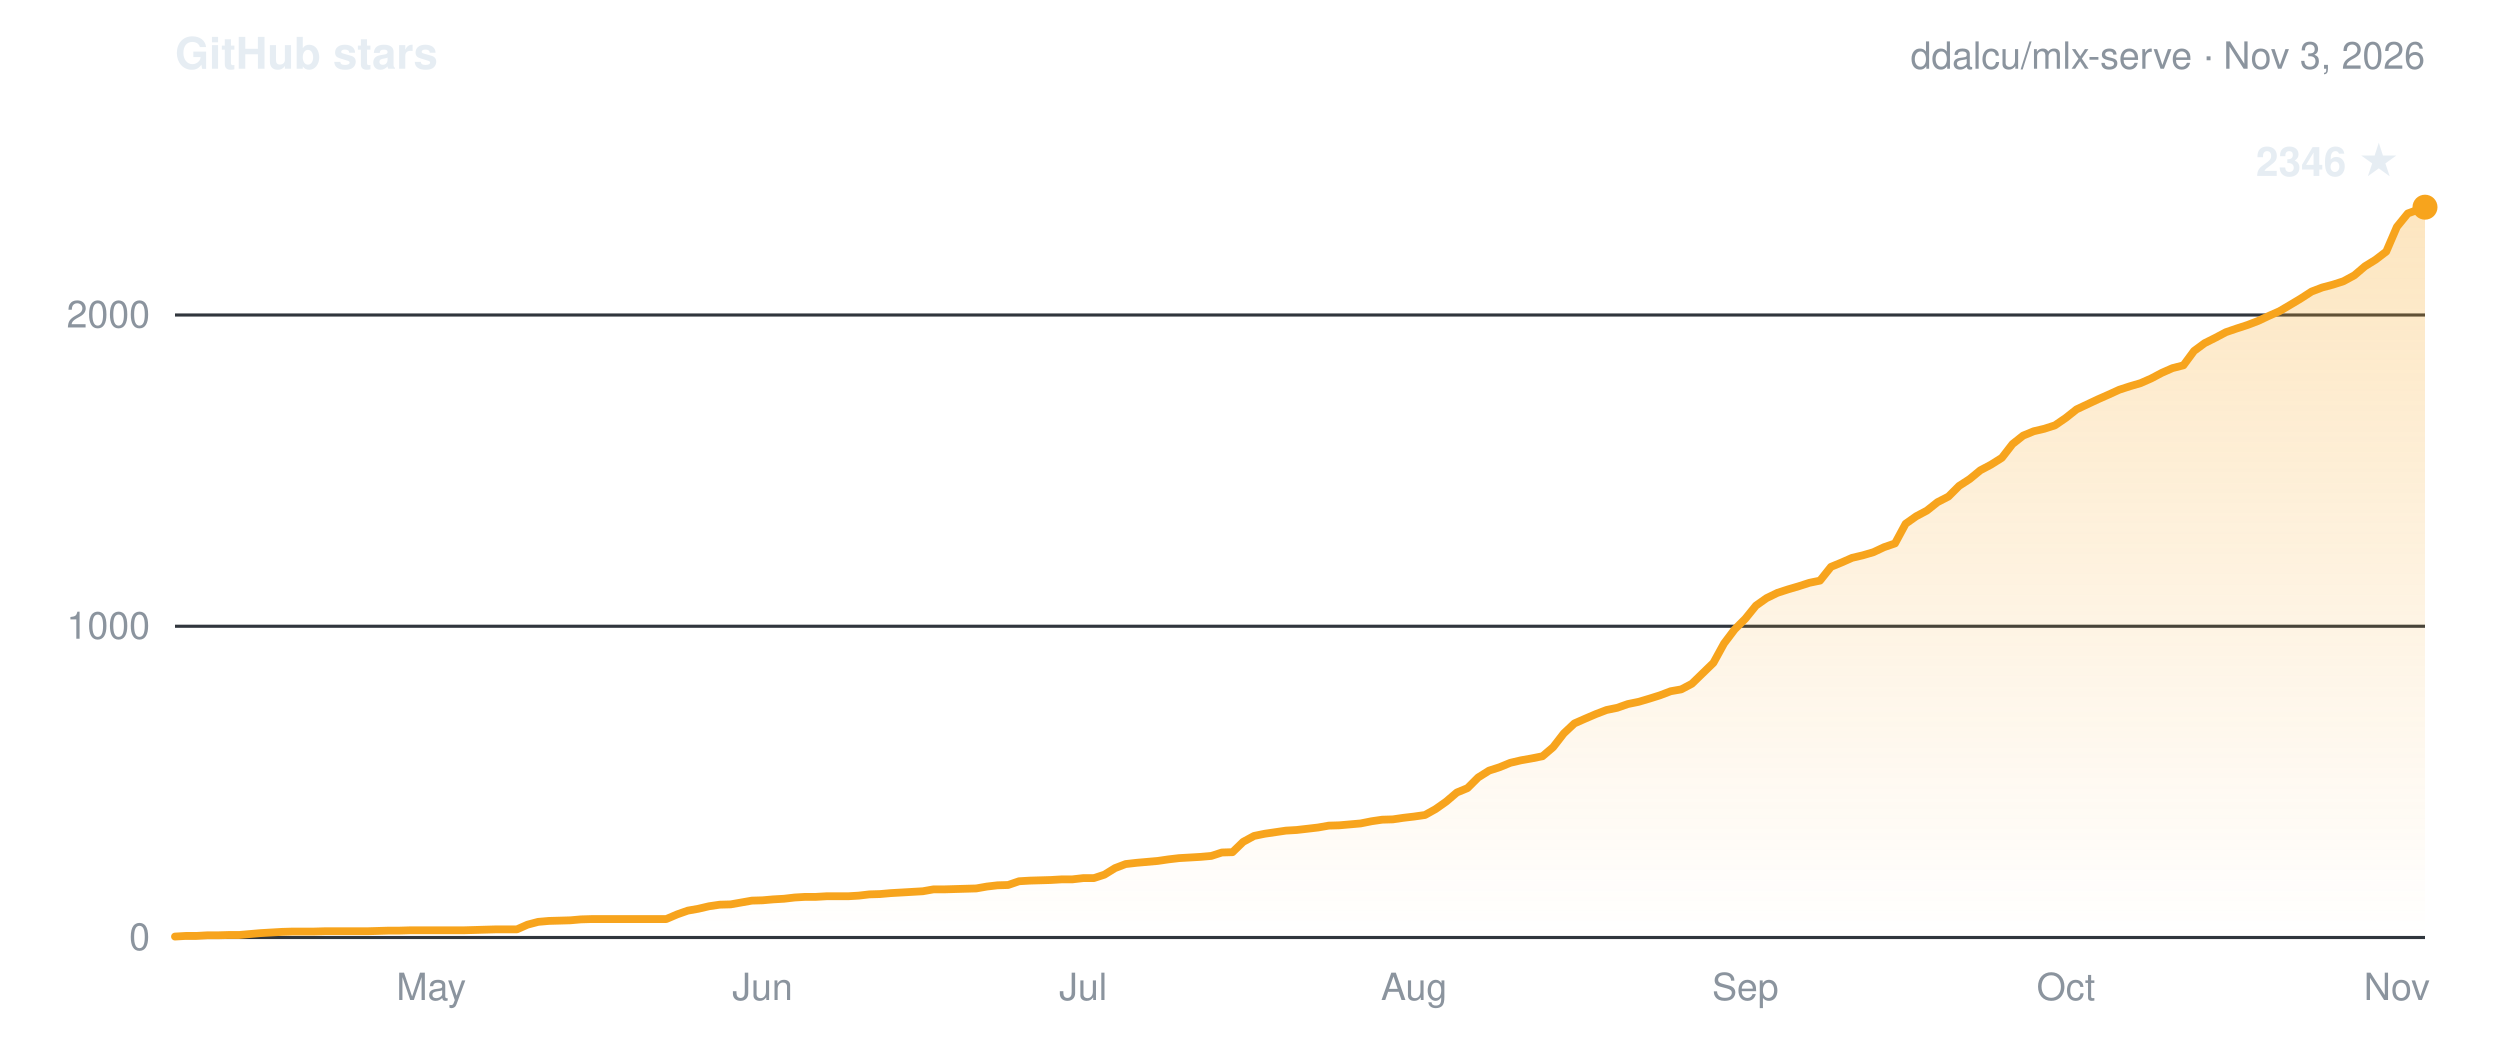
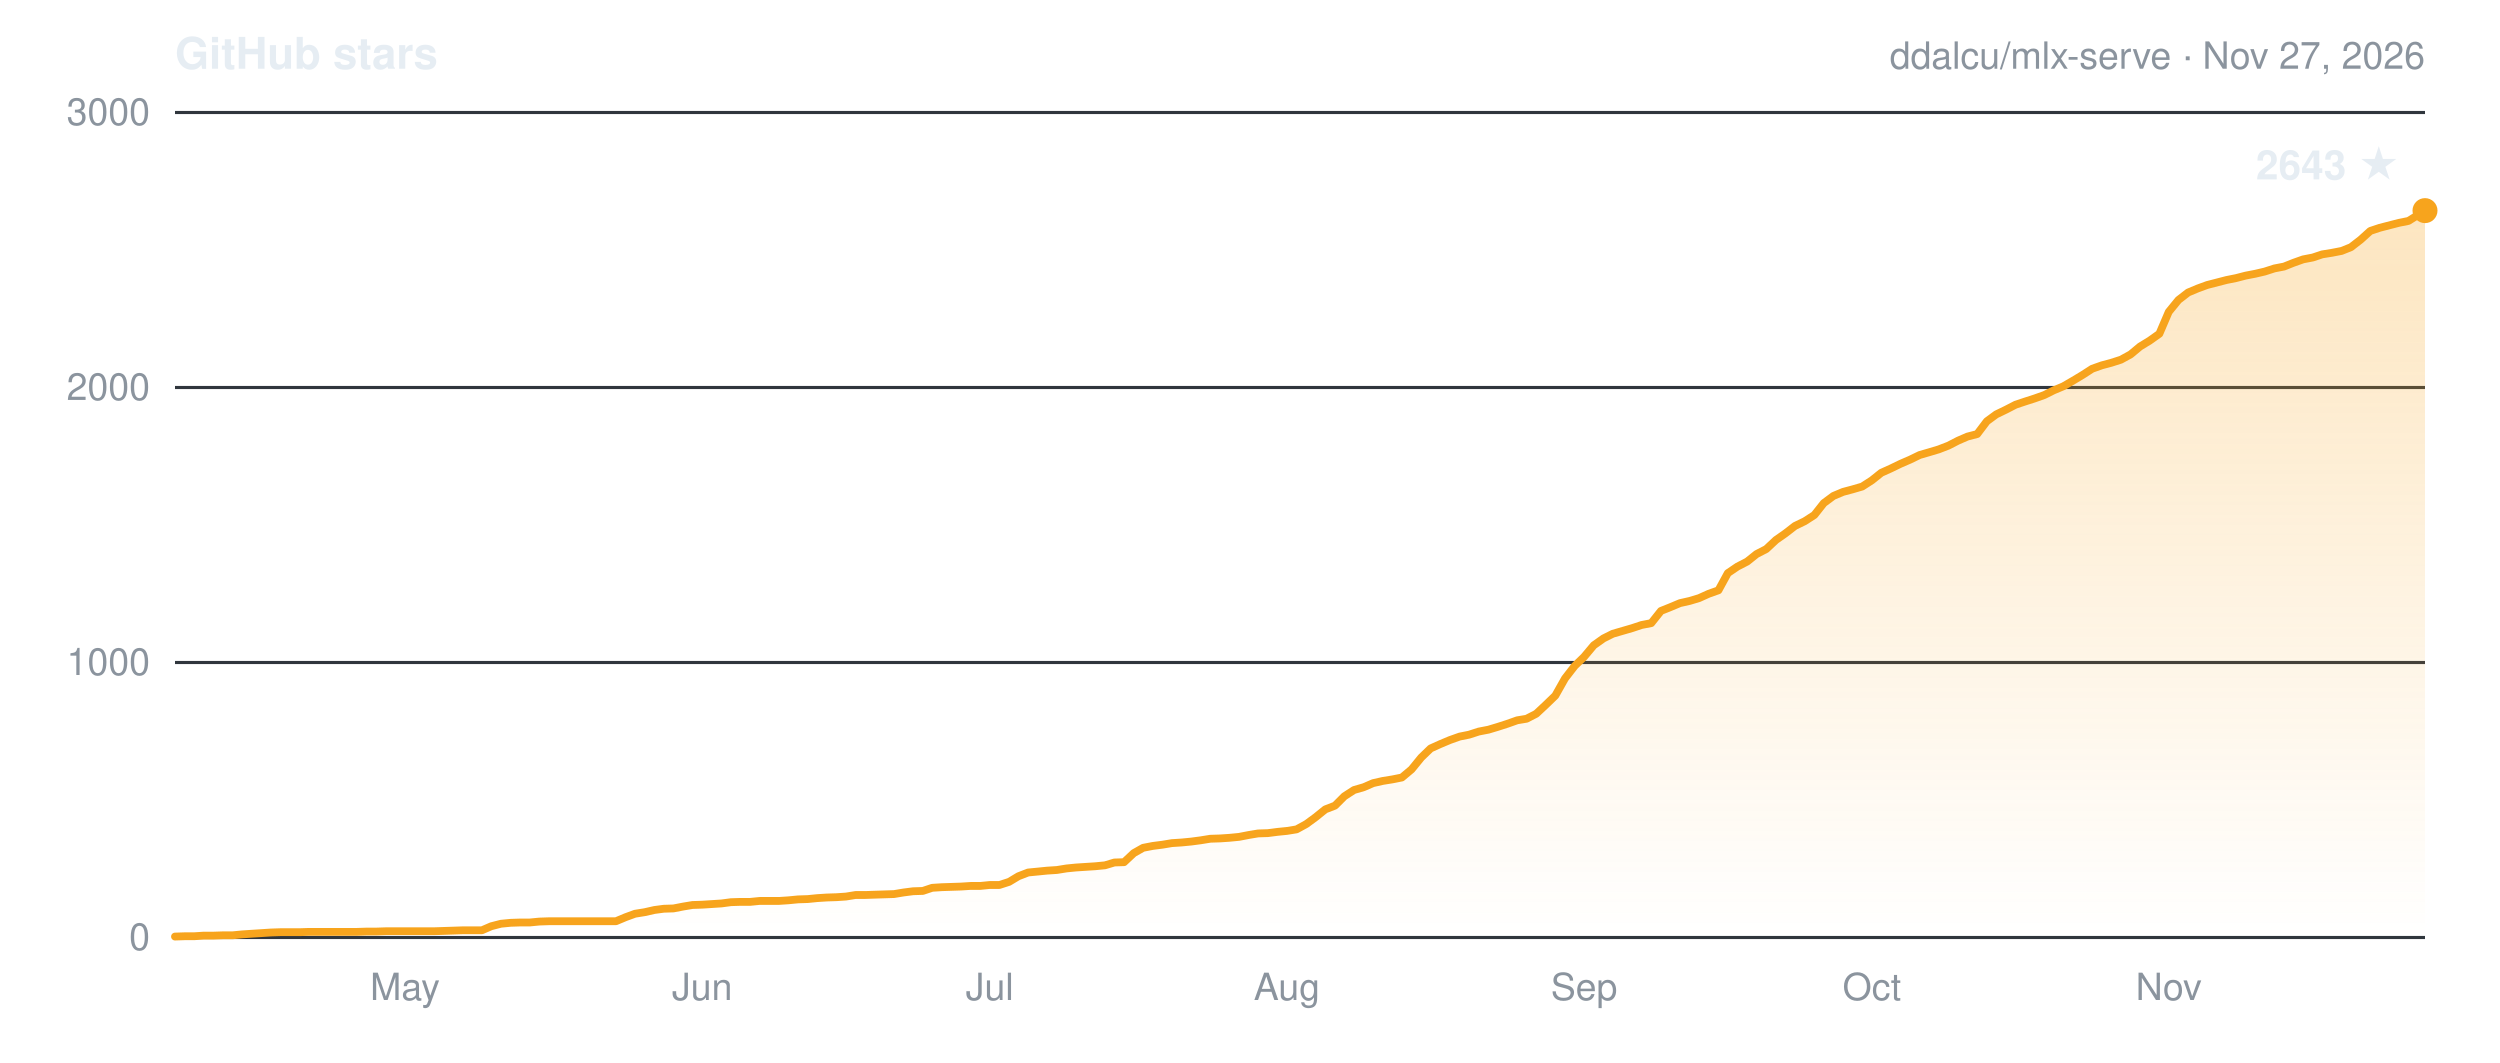
<svg xmlns="http://www.w3.org/2000/svg" viewBox="0 0 800 340" font-family="-apple-system,'Segoe UI',Helvetica,Arial,sans-serif">
  <defs>
    <linearGradient id="g" x1="0" y1="0" x2="0" y2="1">
      <stop offset="0" stop-color="#f7a41d" stop-opacity="0.28" />
      <stop offset="1" stop-color="#f7a41d" stop-opacity="0" />
    </linearGradient>
  </defs>
  <text x="56" y="22" font-size="14" font-weight="600" fill="#e6edf3">GitHub stars</text>
-   <text x="776" y="22" font-size="12" text-anchor="end" fill="#8b949e">ddalcu/mlx-serve · Nov 3, 2026</text>
+   <text x="776" y="22" font-size="12" text-anchor="end" fill="#8b949e">ddalcu/mlx-serve · Nov 27, 2026</text>
  <line x1="56" y1="300.0" x2="776" y2="300.0" stroke="#30363d" stroke-width="1" />
  <text x="48" y="304.0" font-size="12" text-anchor="end" fill="#8b949e">0</text>
-   <line x1="56" y1="200.4" x2="776" y2="200.4" stroke="#30363d" stroke-width="1" />
-   <text x="48" y="204.4" font-size="12" text-anchor="end" fill="#8b949e">1000</text>
-   <line x1="56" y1="100.8" x2="776" y2="100.8" stroke="#30363d" stroke-width="1" />
-   <text x="48" y="104.8" font-size="12" text-anchor="end" fill="#8b949e">2000</text>
-   <text x="138.0" y="320" font-size="12" text-anchor="middle" fill="#8b949e">May</text>
-   <text x="244.0" y="320" font-size="12" text-anchor="middle" fill="#8b949e">Jun</text>
-   <text x="346.6" y="320" font-size="12" text-anchor="middle" fill="#8b949e">Jul</text>
-   <text x="452.5" y="320" font-size="12" text-anchor="middle" fill="#8b949e">Aug</text>
-   <text x="558.5" y="320" font-size="12" text-anchor="middle" fill="#8b949e">Sep</text>
-   <text x="661.1" y="320" font-size="12" text-anchor="middle" fill="#8b949e">Oct</text>
-   <text x="767.0" y="320" font-size="12" text-anchor="middle" fill="#8b949e">Nov</text>
-   <polygon points="56,300.0 56.0,299.7 59.4,299.5 62.8,299.5 66.3,299.3 69.7,299.3 73.1,299.2 76.5,299.2 79.9,298.9 83.3,298.6 86.8,298.4 90.2,298.2 93.6,298.1 97.0,298.1 100.4,298.1 103.9,298.0 107.3,298.0 110.7,298.0 114.1,298.0 117.5,298.0 121.0,297.9 124.4,297.8 127.8,297.8 131.2,297.7 134.6,297.7 138.0,297.7 141.5,297.7 144.9,297.7 148.3,297.7 151.7,297.6 155.1,297.5 158.6,297.4 162.0,297.4 165.4,297.4 168.8,295.9 172.2,295.0 175.6,294.7 179.1,294.6 182.5,294.5 185.9,294.2 189.3,294.1 192.7,294.1 196.2,294.1 199.6,294.1 203.0,294.1 206.4,294.1 209.8,294.1 213.2,294.1 216.7,292.6 220.1,291.4 223.5,290.8 226.9,290.0 230.3,289.5 233.8,289.4 237.2,288.8 240.6,288.2 244.0,288.1 247.4,287.8 250.9,287.6 254.3,287.2 257.7,287.0 261.1,287.0 264.5,286.8 267.9,286.8 271.4,286.8 274.8,286.6 278.2,286.2 281.6,286.1 285.0,285.8 288.5,285.6 291.9,285.4 295.3,285.2 298.7,284.6 302.1,284.6 305.5,284.5 309.0,284.4 312.4,284.3 315.8,283.7 319.2,283.3 322.6,283.2 326.1,282.0 329.5,281.8 332.9,281.7 336.3,281.6 339.7,281.4 343.1,281.4 346.6,281.0 350.0,281.0 353.4,279.9 356.8,277.8 360.2,276.5 363.7,276.1 367.1,275.8 370.5,275.5 373.9,275.0 377.3,274.6 380.8,274.4 384.2,274.2 387.6,273.9 391.0,272.8 394.4,272.7 397.8,269.4 401.3,267.5 404.7,266.8 408.1,266.3 411.5,265.8 414.9,265.6 418.4,265.2 421.8,264.8 425.2,264.2 428.6,264.1 432.0,263.8 435.4,263.5 438.9,262.8 442.3,262.3 445.7,262.2 449.1,261.7 452.5,261.3 456.0,260.8 459.4,258.9 462.8,256.5 466.2,253.6 469.6,252.2 473.0,248.8 476.5,246.6 479.9,245.5 483.3,244.1 486.7,243.3 490.1,242.7 493.6,242.0 497.0,239.1 500.4,234.7 503.8,231.5 507.2,230.0 510.7,228.5 514.1,227.2 517.5,226.5 520.9,225.3 524.3,224.6 527.7,223.6 531.2,222.5 534.6,221.2 538.0,220.6 541.4,218.8 544.8,215.5 548.3,212.1 551.7,205.9 555.1,201.4 558.5,198.0 561.9,193.8 565.3,191.4 568.8,189.7 572.2,188.6 575.6,187.6 579.0,186.5 582.4,185.8 585.9,181.4 589.3,180.0 592.7,178.5 596.1,177.7 599.5,176.7 602.9,175.1 606.4,173.9 609.8,167.6 613.2,165.2 616.6,163.4 620.0,160.7 623.5,158.9 626.9,155.5 630.3,153.3 633.7,150.5 637.1,148.7 640.6,146.5 644.0,142.1 647.4,139.4 650.8,138.0 654.2,137.2 657.6,136.1 661.1,133.7 664.5,131.0 667.9,129.4 671.3,127.8 674.7,126.3 678.2,124.7 681.6,123.6 685.0,122.6 688.4,121.1 691.8,119.3 695.2,117.8 698.7,116.9 702.1,112.3 705.5,109.8 708.9,108.1 712.3,106.3 715.8,105.1 719.2,104.0 722.6,102.7 726.0,101.1 729.4,99.6 732.8,97.6 736.3,95.5 739.7,93.3 743.1,92.0 746.5,91.1 749.9,90.0 753.4,88.1 756.8,85.2 760.2,83.1 763.6,80.5 767.0,72.6 770.5,68.3 776.0,66.3 776.0,300.0" fill="url(#g)" />
-   <polyline points="56.0,299.7 59.4,299.5 62.8,299.5 66.3,299.3 69.7,299.3 73.1,299.2 76.5,299.2 79.9,298.9 83.3,298.6 86.8,298.4 90.2,298.2 93.6,298.1 97.0,298.1 100.4,298.1 103.9,298.0 107.3,298.0 110.7,298.0 114.1,298.0 117.5,298.0 121.0,297.9 124.4,297.8 127.8,297.8 131.2,297.7 134.6,297.7 138.0,297.7 141.5,297.7 144.9,297.7 148.3,297.7 151.7,297.6 155.1,297.5 158.6,297.4 162.0,297.4 165.4,297.4 168.8,295.9 172.2,295.0 175.6,294.7 179.1,294.6 182.5,294.5 185.9,294.2 189.3,294.1 192.7,294.1 196.2,294.1 199.6,294.1 203.0,294.1 206.4,294.1 209.8,294.1 213.2,294.1 216.7,292.6 220.1,291.4 223.5,290.8 226.9,290.0 230.3,289.5 233.8,289.4 237.2,288.8 240.6,288.2 244.0,288.1 247.4,287.8 250.9,287.6 254.3,287.2 257.7,287.0 261.1,287.0 264.5,286.8 267.9,286.8 271.4,286.8 274.8,286.6 278.2,286.2 281.6,286.1 285.0,285.8 288.5,285.6 291.9,285.4 295.3,285.2 298.7,284.6 302.1,284.6 305.5,284.5 309.0,284.4 312.4,284.3 315.8,283.7 319.2,283.3 322.6,283.2 326.1,282.0 329.5,281.8 332.9,281.7 336.3,281.6 339.7,281.4 343.1,281.4 346.6,281.0 350.0,281.0 353.4,279.9 356.8,277.8 360.2,276.5 363.7,276.1 367.1,275.8 370.5,275.5 373.9,275.0 377.3,274.6 380.8,274.4 384.2,274.2 387.6,273.9 391.0,272.8 394.4,272.7 397.8,269.4 401.3,267.5 404.7,266.8 408.1,266.3 411.5,265.8 414.9,265.6 418.4,265.2 421.8,264.8 425.2,264.2 428.6,264.1 432.0,263.8 435.4,263.5 438.9,262.8 442.3,262.3 445.7,262.2 449.1,261.7 452.5,261.3 456.0,260.8 459.4,258.9 462.8,256.5 466.2,253.6 469.6,252.2 473.0,248.8 476.5,246.6 479.9,245.5 483.3,244.1 486.7,243.3 490.1,242.7 493.6,242.0 497.0,239.1 500.4,234.7 503.8,231.5 507.2,230.0 510.7,228.5 514.1,227.2 517.5,226.5 520.9,225.3 524.3,224.6 527.7,223.6 531.2,222.5 534.6,221.2 538.0,220.6 541.4,218.8 544.8,215.5 548.3,212.1 551.7,205.9 555.1,201.4 558.5,198.0 561.9,193.8 565.3,191.4 568.8,189.7 572.2,188.6 575.6,187.6 579.0,186.5 582.4,185.8 585.9,181.4 589.3,180.0 592.7,178.5 596.1,177.7 599.5,176.7 602.9,175.1 606.4,173.9 609.8,167.6 613.2,165.2 616.6,163.4 620.0,160.7 623.5,158.9 626.9,155.5 630.3,153.3 633.7,150.5 637.1,148.7 640.6,146.5 644.0,142.1 647.4,139.4 650.8,138.0 654.2,137.2 657.6,136.1 661.1,133.7 664.5,131.0 667.9,129.4 671.3,127.8 674.7,126.3 678.2,124.7 681.6,123.6 685.0,122.6 688.4,121.1 691.8,119.3 695.2,117.8 698.7,116.9 702.1,112.3 705.5,109.8 708.9,108.1 712.3,106.3 715.8,105.1 719.2,104.0 722.6,102.7 726.0,101.1 729.4,99.6 732.8,97.6 736.3,95.5 739.7,93.3 743.1,92.0 746.5,91.1 749.9,90.0 753.4,88.1 756.8,85.2 760.2,83.1 763.6,80.5 767.0,72.6 770.5,68.3 776.0,66.3" fill="none" stroke="#f7a41d" stroke-width="2.5" stroke-linejoin="round" stroke-linecap="round" />
-   <circle cx="776.0" cy="66.3" r="4" fill="#f7a41d" />
-   <text x="768.0" y="56.3" font-size="13" font-weight="600" text-anchor="end" fill="#e6edf3">2346 ★</text>
+   <line x1="56" y1="212.0" x2="776" y2="212.0" stroke="#30363d" stroke-width="1" />
+   <text x="48" y="216.0" font-size="12" text-anchor="end" fill="#8b949e">1000</text>
+   <line x1="56" y1="124.0" x2="776" y2="124.0" stroke="#30363d" stroke-width="1" />
+   <text x="48" y="128.0" font-size="12" text-anchor="end" fill="#8b949e">2000</text>
+   <line x1="56" y1="36.0" x2="776" y2="36.0" stroke="#30363d" stroke-width="1" />
+   <text x="48" y="40.0" font-size="12" text-anchor="end" fill="#8b949e">3000</text>
+   <text x="129.6" y="320" font-size="12" text-anchor="middle" fill="#8b949e">May</text>
+   <text x="224.7" y="320" font-size="12" text-anchor="middle" fill="#8b949e">Jun</text>
+   <text x="316.7" y="320" font-size="12" text-anchor="middle" fill="#8b949e">Jul</text>
+   <text x="411.8" y="320" font-size="12" text-anchor="middle" fill="#8b949e">Aug</text>
+   <text x="506.9" y="320" font-size="12" text-anchor="middle" fill="#8b949e">Sep</text>
+   <text x="599.0" y="320" font-size="12" text-anchor="middle" fill="#8b949e">Oct</text>
+   <text x="694.0" y="320" font-size="12" text-anchor="middle" fill="#8b949e">Nov</text>
+   <polygon points="56,300.0 56.0,299.7 59.1,299.6 62.1,299.6 65.2,299.4 68.3,299.4 71.3,299.3 74.4,299.3 77.5,299.0 80.5,298.8 83.6,298.6 86.7,298.4 89.7,298.3 92.8,298.3 95.9,298.3 98.9,298.2 102.0,298.2 105.1,298.2 108.1,298.2 111.2,298.2 114.3,298.2 117.4,298.1 120.4,298.1 123.5,298.0 126.6,298.0 129.6,298.0 132.7,298.0 135.8,298.0 138.8,298.0 141.9,297.9 145.0,297.8 148.0,297.7 151.1,297.7 154.2,297.7 157.2,296.4 160.3,295.6 163.4,295.3 166.4,295.2 169.5,295.2 172.6,294.9 175.6,294.8 178.7,294.8 181.8,294.8 184.8,294.8 187.9,294.8 191.0,294.8 194.0,294.8 197.1,294.8 200.2,293.5 203.2,292.4 206.3,291.9 209.4,291.2 212.4,290.8 215.5,290.7 218.6,290.1 221.6,289.6 224.7,289.5 227.8,289.3 230.9,289.1 233.9,288.7 237.0,288.6 240.1,288.6 243.1,288.3 246.2,288.3 249.3,288.3 252.3,288.1 255.4,287.8 258.5,287.7 261.5,287.4 264.6,287.2 267.7,287.1 270.7,286.9 273.8,286.4 276.9,286.4 279.9,286.3 283.0,286.2 286.1,286.1 289.1,285.6 292.2,285.2 295.3,285.1 298.3,284.1 301.4,283.9 304.5,283.8 307.5,283.7 310.6,283.5 313.7,283.5 316.7,283.2 319.8,283.2 322.9,282.2 325.9,280.4 329.0,279.2 332.1,278.9 335.1,278.6 338.2,278.4 341.3,277.9 344.3,277.6 347.4,277.4 350.5,277.2 353.6,276.9 356.6,276.0 359.7,275.9 362.8,273.0 365.8,271.3 368.9,270.7 372.0,270.3 375.0,269.8 378.1,269.6 381.2,269.3 384.2,268.9 387.3,268.4 390.4,268.3 393.4,268.1 396.5,267.8 399.6,267.2 402.6,266.7 405.7,266.6 408.8,266.2 411.8,265.9 414.9,265.4 418.0,263.7 421.0,261.5 424.1,259.0 427.2,257.8 430.2,254.8 433.3,252.8 436.4,251.9 439.4,250.6 442.5,249.9 445.6,249.4 448.6,248.8 451.7,246.2 454.8,242.4 457.8,239.5 460.9,238.1 464.0,236.8 467.1,235.7 470.1,235.1 473.2,234.1 476.3,233.5 479.3,232.6 482.4,231.6 485.5,230.5 488.5,230.0 491.6,228.4 494.7,225.5 497.7,222.6 500.8,217.1 503.9,213.1 506.9,210.2 510.0,206.5 513.1,204.3 516.1,202.8 519.2,201.9 522.3,201.0 525.3,200.0 528.4,199.4 531.5,195.5 534.5,194.3 537.6,193.0 540.7,192.3 543.7,191.4 546.8,190.0 549.9,188.9 552.9,183.4 556.0,181.3 559.1,179.7 562.1,177.3 565.2,175.7 568.3,172.8 571.3,170.7 574.4,168.3 577.5,166.8 580.6,164.8 583.6,161.0 586.7,158.7 589.8,157.4 592.8,156.6 595.9,155.7 599.0,153.7 602.0,151.3 605.1,149.9 608.2,148.4 611.2,147.1 614.3,145.6 617.4,144.7 620.4,143.8 623.5,142.6 626.6,141.0 629.6,139.7 632.7,138.9 635.8,134.8 638.8,132.6 641.9,131.1 645.0,129.5 648.0,128.5 651.1,127.5 654.2,126.4 657.2,124.9 660.3,123.6 663.4,121.8 666.4,120.0 669.5,118.0 672.6,116.9 675.6,116.1 678.7,115.1 681.8,113.4 684.8,110.9 687.9,109.0 691.0,106.8 694.0,99.8 697.1,96.0 700.2,93.6 703.3,92.3 706.3,91.2 709.4,90.4 712.5,89.6 715.5,89.0 718.6,88.2 721.7,87.6 724.7,86.9 727.8,85.9 730.9,85.3 733.9,84.1 737.0,83.0 740.1,82.4 743.1,81.4 746.2,80.9 749.3,80.3 752.3,79.1 755.4,76.7 758.5,73.9 761.5,72.9 764.6,72.1 767.7,71.3 770.7,70.7 776.0,67.4 776.0,300.0" fill="url(#g)" />
+   <polyline points="56.0,299.7 59.1,299.6 62.1,299.6 65.2,299.4 68.3,299.4 71.3,299.3 74.4,299.3 77.5,299.0 80.5,298.8 83.6,298.6 86.7,298.4 89.7,298.3 92.8,298.3 95.9,298.3 98.9,298.2 102.0,298.2 105.1,298.2 108.1,298.2 111.2,298.2 114.3,298.2 117.4,298.1 120.4,298.1 123.5,298.0 126.6,298.0 129.6,298.0 132.7,298.0 135.8,298.0 138.8,298.0 141.9,297.9 145.0,297.8 148.0,297.7 151.1,297.7 154.2,297.7 157.2,296.4 160.3,295.6 163.4,295.3 166.4,295.2 169.5,295.2 172.6,294.9 175.6,294.8 178.7,294.8 181.8,294.8 184.8,294.8 187.9,294.8 191.0,294.8 194.0,294.8 197.1,294.8 200.2,293.5 203.2,292.4 206.3,291.9 209.4,291.2 212.4,290.8 215.5,290.7 218.6,290.1 221.6,289.6 224.7,289.5 227.8,289.3 230.9,289.1 233.9,288.7 237.0,288.6 240.1,288.6 243.1,288.3 246.2,288.3 249.3,288.3 252.3,288.1 255.4,287.8 258.5,287.7 261.5,287.4 264.6,287.2 267.7,287.1 270.7,286.9 273.8,286.4 276.9,286.4 279.9,286.3 283.0,286.2 286.1,286.1 289.1,285.6 292.2,285.2 295.3,285.1 298.3,284.1 301.4,283.9 304.5,283.8 307.5,283.7 310.6,283.5 313.7,283.5 316.7,283.2 319.8,283.2 322.9,282.2 325.9,280.4 329.0,279.2 332.1,278.9 335.1,278.6 338.2,278.4 341.3,277.9 344.3,277.6 347.4,277.4 350.5,277.2 353.6,276.9 356.6,276.0 359.7,275.9 362.8,273.0 365.8,271.3 368.9,270.7 372.0,270.3 375.0,269.8 378.1,269.6 381.2,269.3 384.2,268.9 387.3,268.4 390.4,268.3 393.4,268.1 396.5,267.8 399.6,267.2 402.6,266.7 405.7,266.6 408.8,266.2 411.8,265.9 414.9,265.4 418.0,263.7 421.0,261.5 424.1,259.0 427.2,257.8 430.2,254.8 433.3,252.8 436.4,251.9 439.4,250.6 442.5,249.9 445.6,249.4 448.6,248.8 451.7,246.2 454.8,242.4 457.8,239.5 460.9,238.1 464.0,236.8 467.1,235.7 470.1,235.1 473.2,234.1 476.3,233.5 479.3,232.6 482.4,231.6 485.5,230.5 488.5,230.0 491.6,228.4 494.7,225.5 497.7,222.6 500.8,217.1 503.9,213.1 506.9,210.2 510.0,206.5 513.1,204.3 516.1,202.8 519.2,201.9 522.3,201.0 525.3,200.0 528.4,199.4 531.5,195.5 534.5,194.3 537.6,193.0 540.7,192.3 543.7,191.4 546.8,190.0 549.9,188.9 552.9,183.4 556.0,181.3 559.1,179.7 562.1,177.3 565.2,175.7 568.3,172.8 571.3,170.7 574.4,168.3 577.5,166.8 580.6,164.8 583.6,161.0 586.7,158.7 589.8,157.4 592.8,156.6 595.9,155.7 599.0,153.7 602.0,151.3 605.1,149.9 608.2,148.4 611.2,147.1 614.3,145.6 617.4,144.7 620.4,143.8 623.5,142.6 626.6,141.0 629.6,139.7 632.7,138.9 635.8,134.8 638.8,132.6 641.9,131.1 645.0,129.5 648.0,128.5 651.1,127.5 654.2,126.4 657.2,124.9 660.3,123.6 663.4,121.8 666.4,120.0 669.5,118.0 672.6,116.9 675.6,116.1 678.7,115.1 681.8,113.4 684.8,110.9 687.9,109.0 691.0,106.8 694.0,99.8 697.1,96.0 700.2,93.6 703.3,92.3 706.3,91.2 709.4,90.4 712.5,89.6 715.5,89.0 718.6,88.2 721.7,87.6 724.7,86.9 727.8,85.9 730.9,85.3 733.9,84.1 737.0,83.0 740.1,82.4 743.1,81.4 746.2,80.9 749.3,80.3 752.3,79.1 755.4,76.7 758.5,73.9 761.5,72.9 764.6,72.1 767.7,71.3 770.7,70.7 776.0,67.4" fill="none" stroke="#f7a41d" stroke-width="2.5" stroke-linejoin="round" stroke-linecap="round" />
+   <circle cx="776.0" cy="67.4" r="4" fill="#f7a41d" />
+   <text x="768.0" y="57.4" font-size="13" font-weight="600" text-anchor="end" fill="#e6edf3">2643 ★</text>
</svg>
